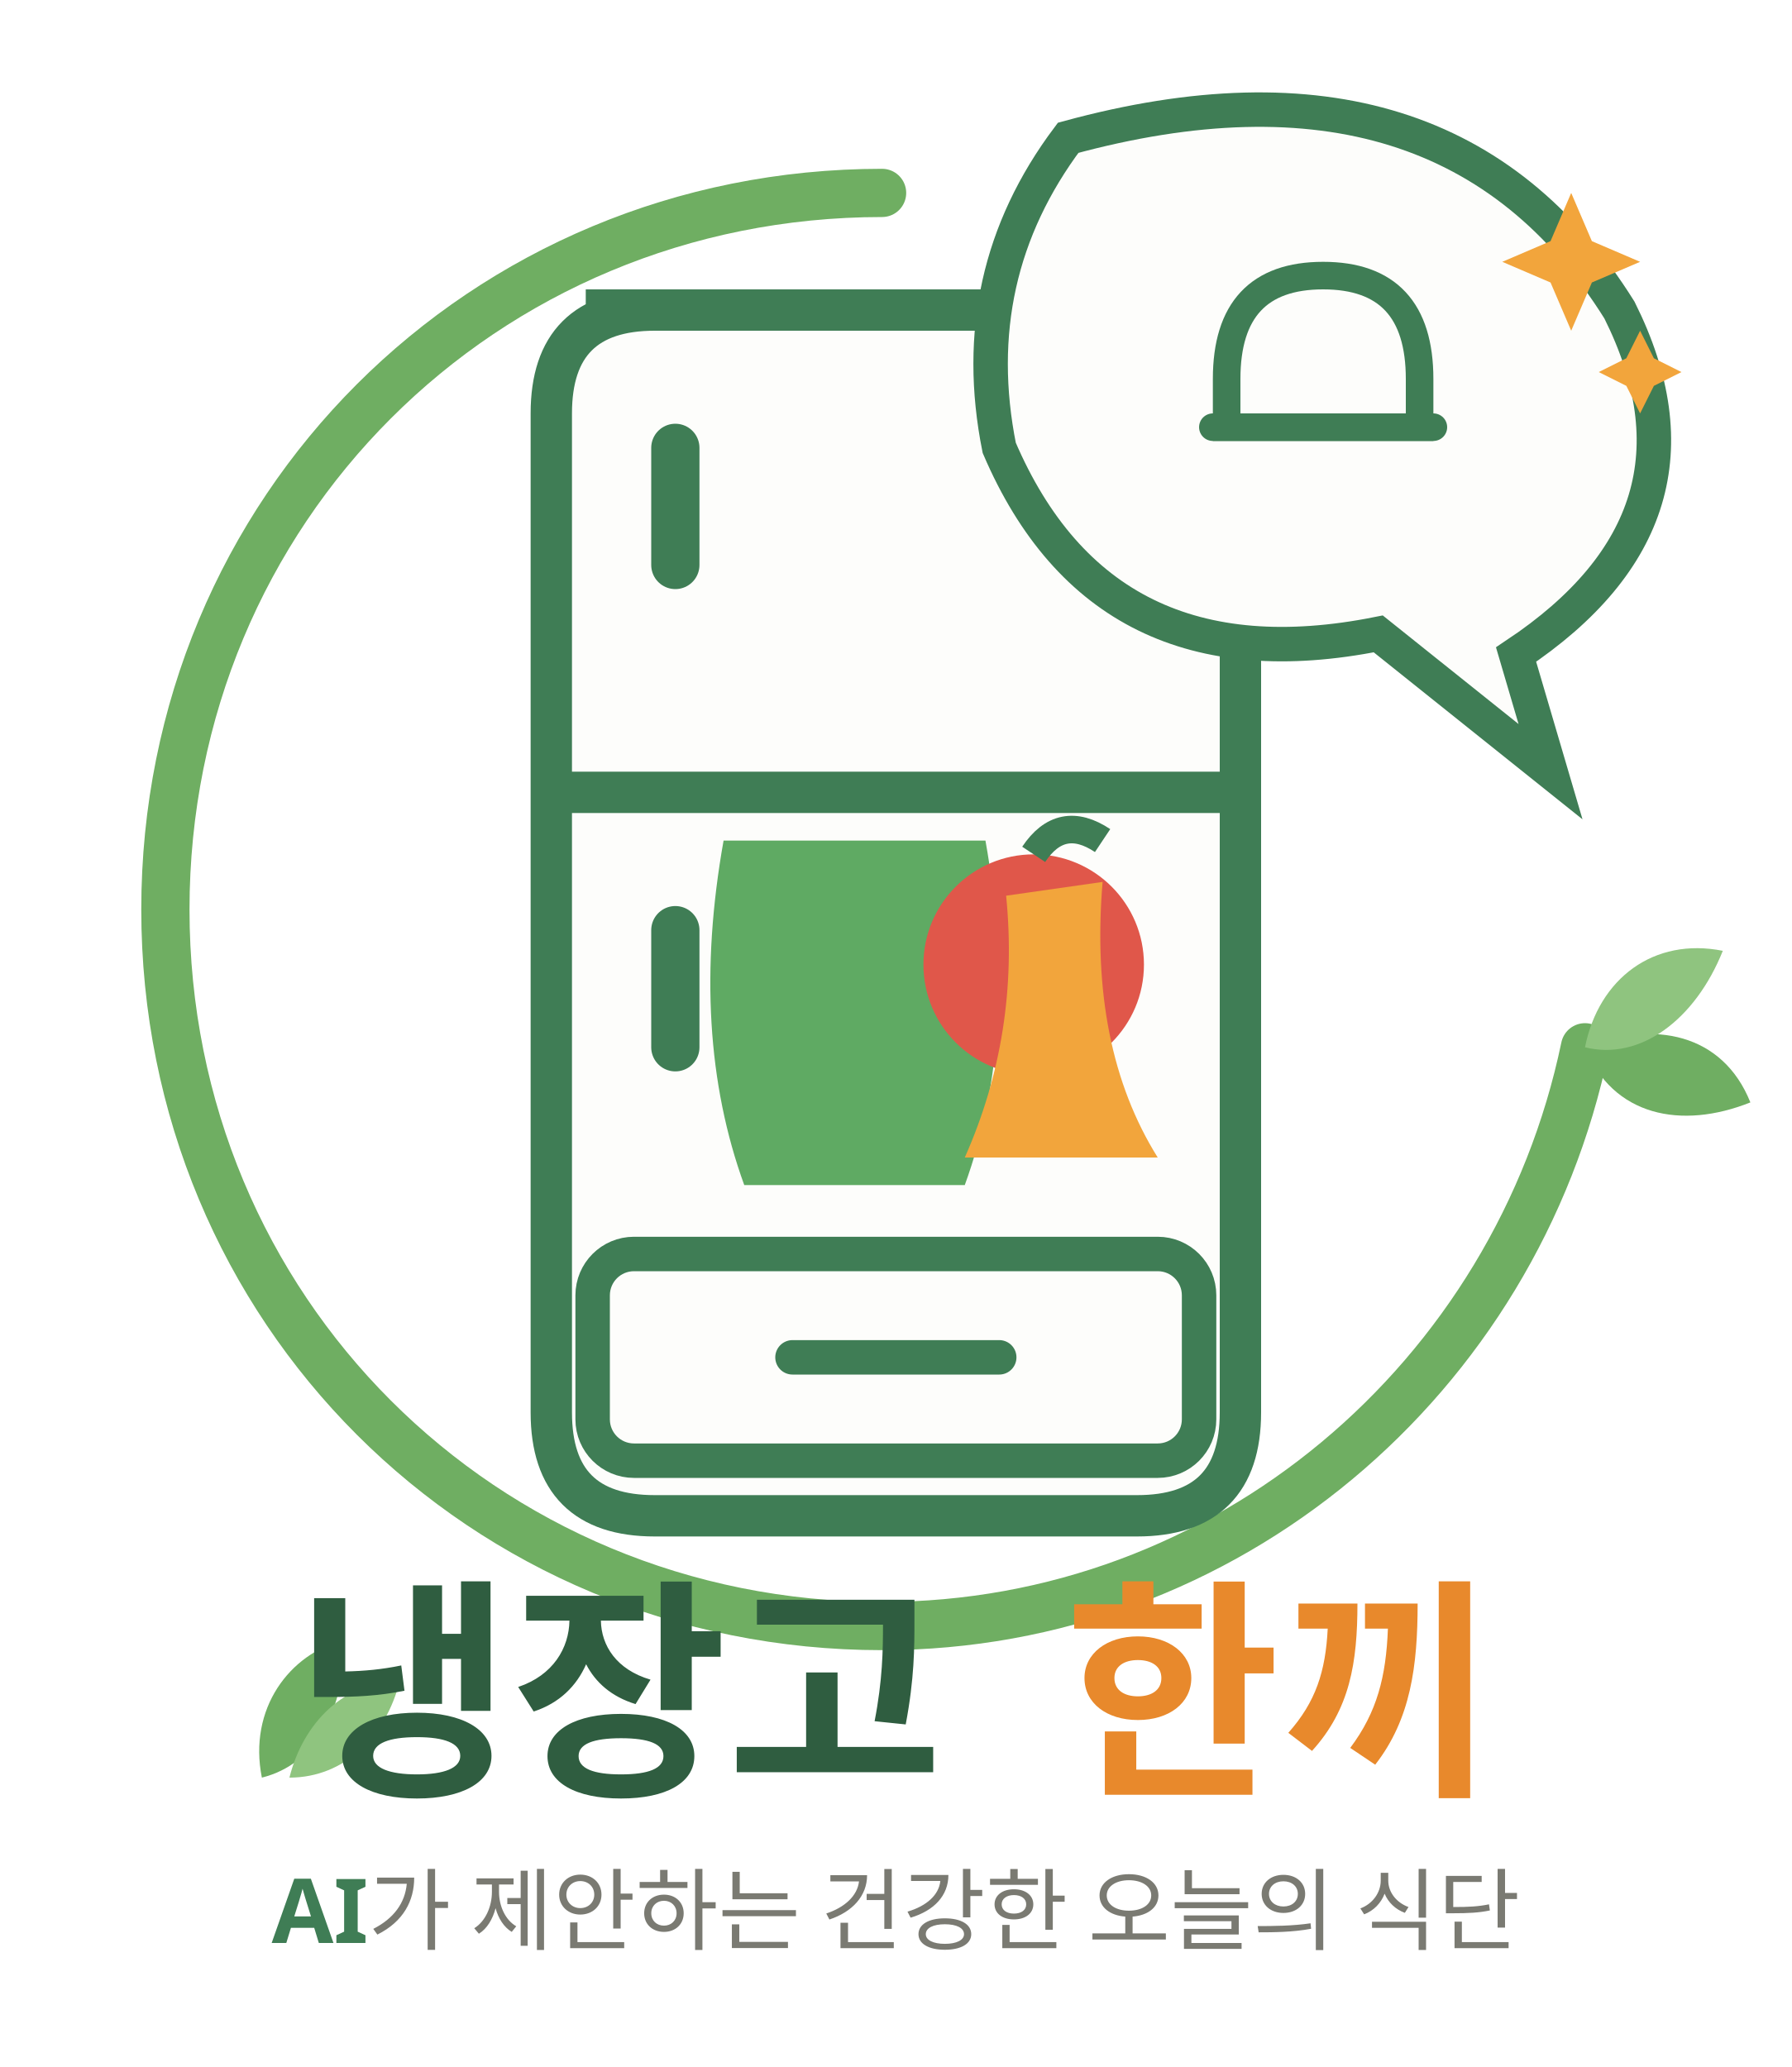
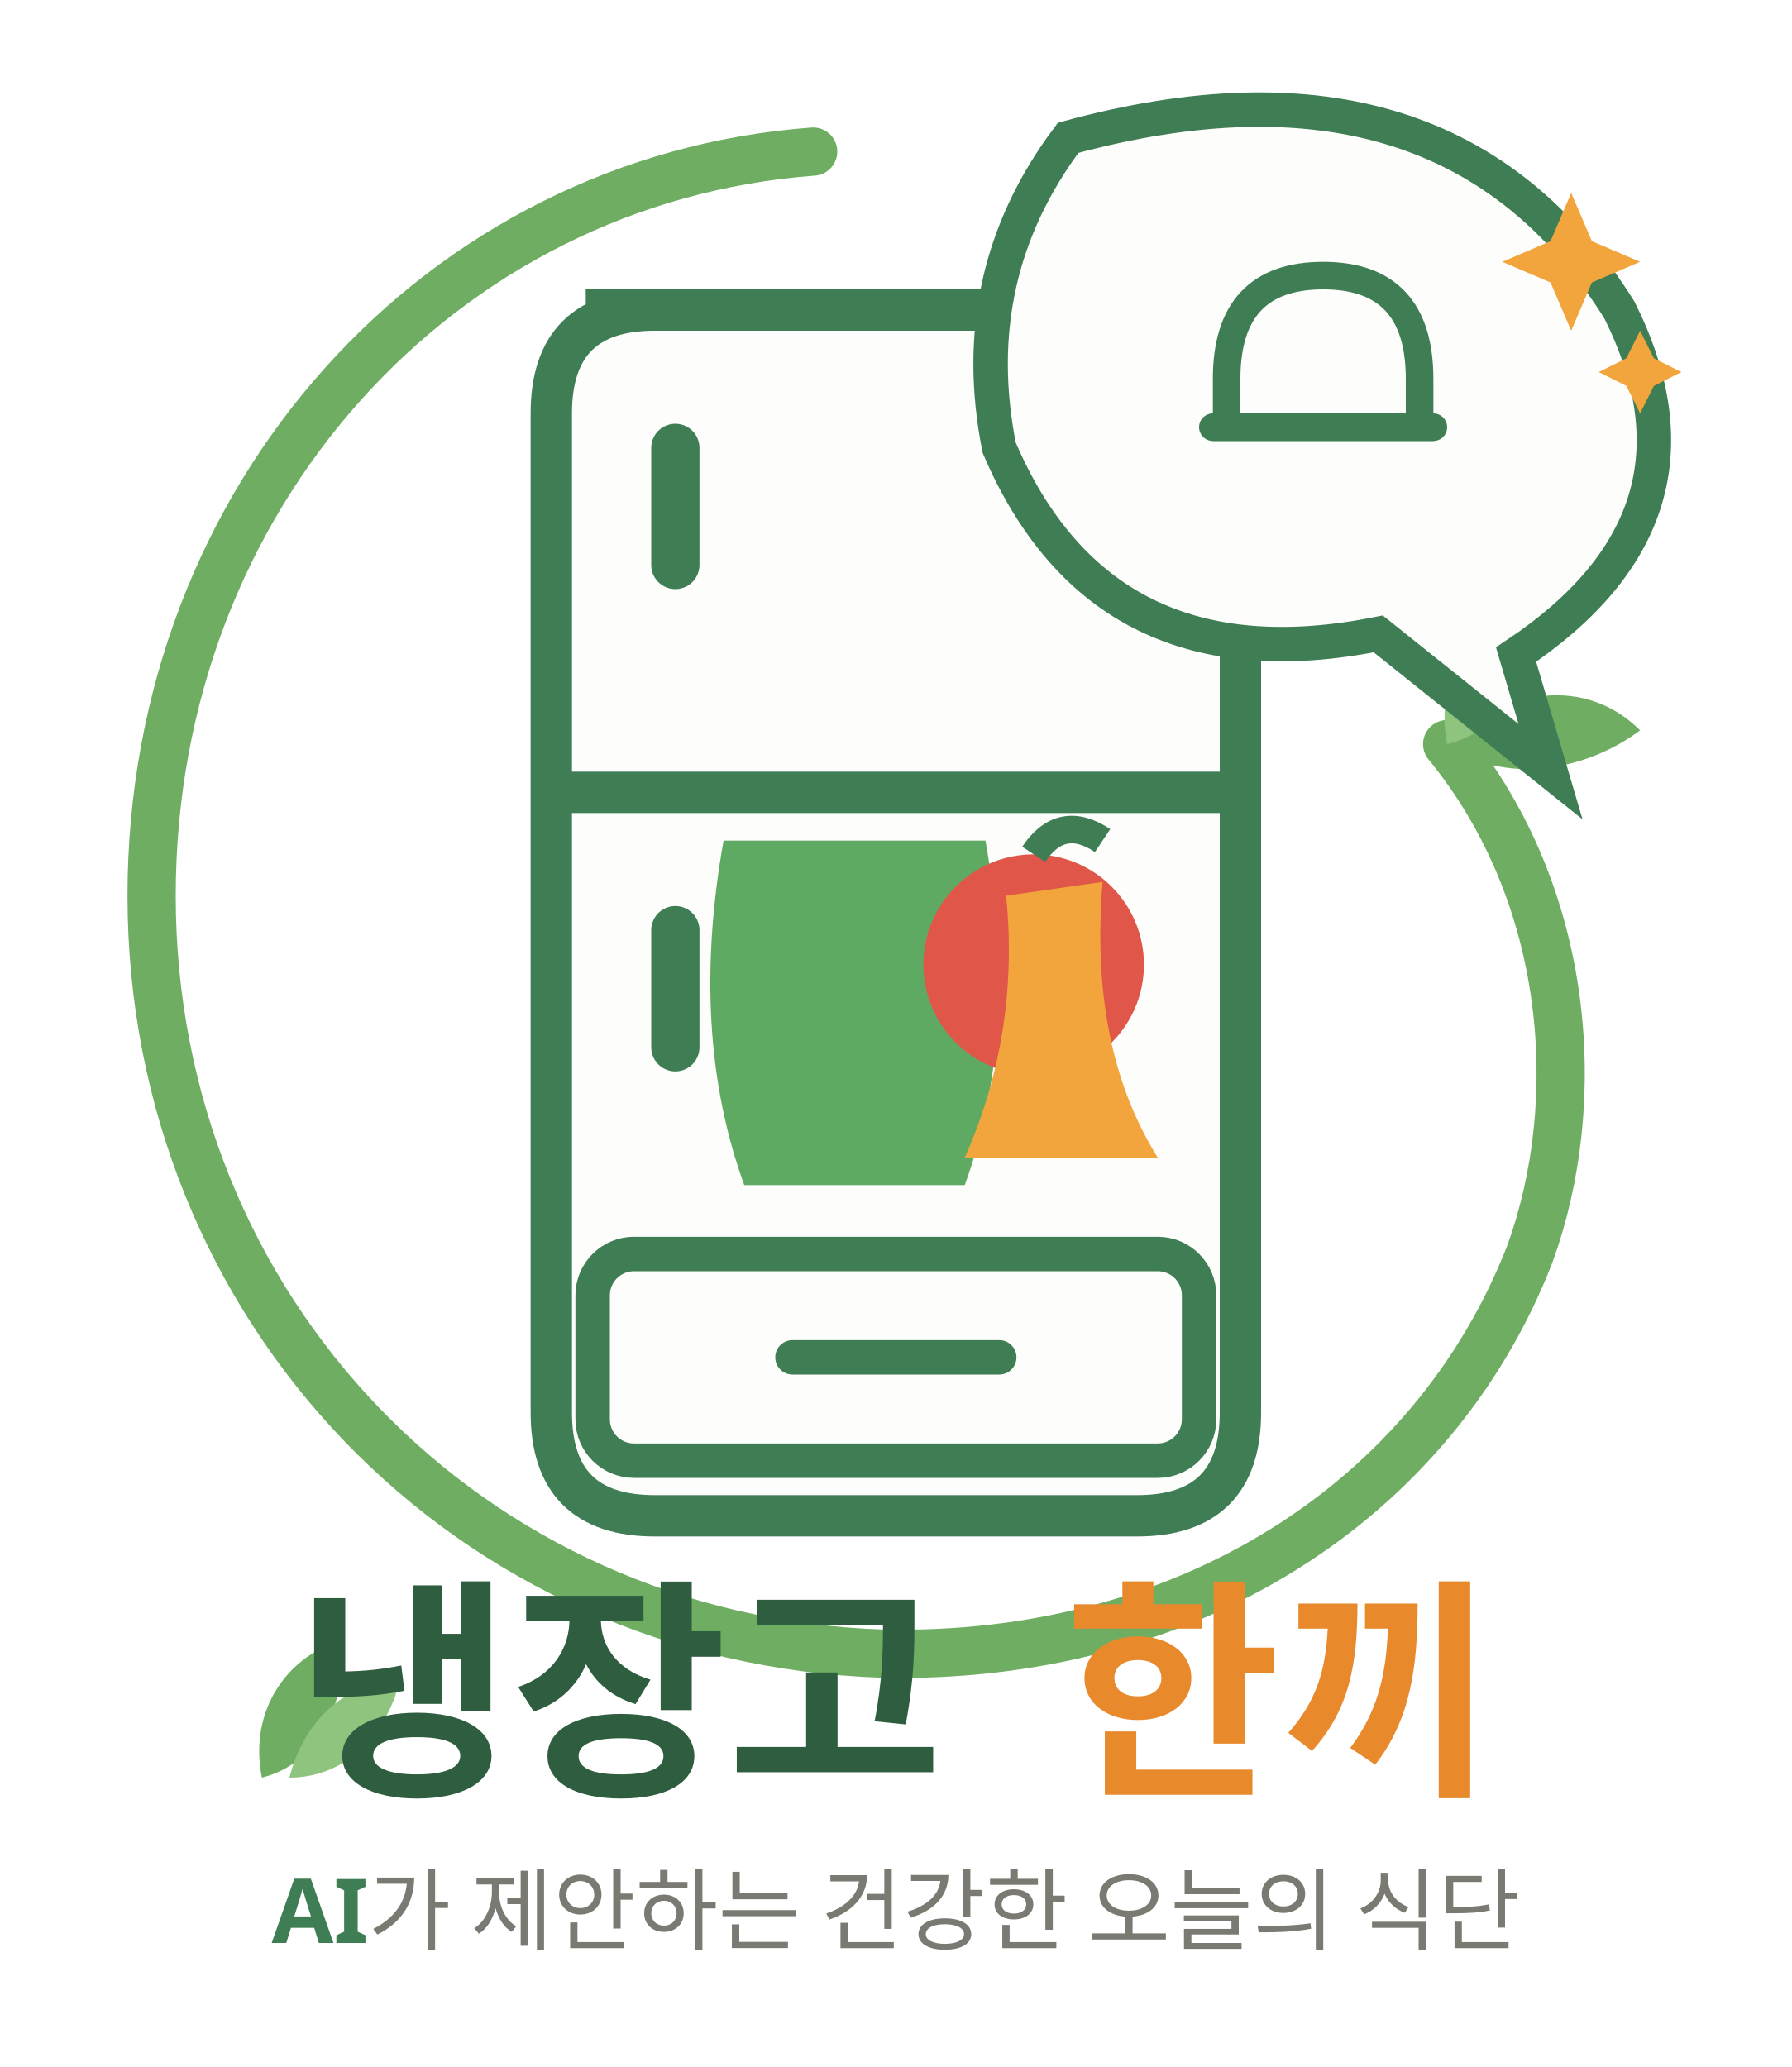
<svg xmlns="http://www.w3.org/2000/svg" viewBox="0 0 260 300">
-   <path d="M128 28            C70 28, 24 74, 24 132            C24 190, 70 236, 128 236            C178 236, 220 200, 230 152" fill="none" stroke="#6fae62" stroke-width="7" stroke-linecap="round" />
-   <path d="M230 152 C240 148, 250 150, 254 160 C244 164, 234 162, 230 152 Z" fill="#6fae62" />
-   <path d="M230 152 C232 142, 240 136, 250 138 C246 148, 238 154, 230 152 Z" fill="#8fc47f" />
+   <path d="M118 22            C64 26, 22 72, 22 130            C22 190, 68 238, 128 240            C172 241, 208 218, 222 182            C230 160, 228 130, 210 108" fill="none" stroke="#6fae62" stroke-width="7" stroke-linecap="round" />
+   <path d="M210 108 C218 100, 230 98, 238 106 C230 112, 218 114, 210 108 Z" fill="#6fae62" />
+   <path d="M210 108 C208 98, 214 88, 224 86 C224 98, 218 106, 210 108 Z" fill="#8fc47f" />
  <g>
    <path d="M85 45 L165 45 Q180 45 180 60 L180 205 Q180 220 165 220 L95 220 Q80 220 80 205 L80 60 Q80 45 95 45 Z" fill="#fdfdfb" stroke="#3f7d55" stroke-width="6" />
    <line x1="80" y1="115" x2="180" y2="115" stroke="#3f7d55" stroke-width="6" />
    <line x1="98" y1="65" x2="98" y2="82" stroke="#3f7d55" stroke-width="7" stroke-linecap="round" />
    <line x1="98" y1="135" x2="98" y2="152" stroke="#3f7d55" stroke-width="7" stroke-linecap="round" />
    <rect x="86" y="182" width="88" height="30" rx="6" fill="#fdfdfb" stroke="#3f7d55" stroke-width="5" />
    <line x1="115" y1="197" x2="145" y2="197" stroke="#3f7d55" stroke-width="5" stroke-linecap="round" />
    <path d="M105 122 Q100 150 108 172 L140 172 Q148 150 143 122 Z" fill="#5faa63" />
    <circle cx="150" cy="140" r="16" fill="#e0574a" />
    <path d="M150 124 Q154 118 160 122" stroke="#3f7d55" stroke-width="4" fill="none" />
    <path d="M160 128 Q158 152 168 168 L140 168 Q148 150 146 130 Z" fill="#f2a53c" />
  </g>
  <g>
    <path d="M155 20 Q210 5 235 45 Q250 75 220 95 L225 112 L200 92 Q160 100 145 65 Q140 40 155 20 Z" fill="#fdfdfb" stroke="#3f7d55" stroke-width="5" />
    <path d="M178 55 Q178 40 192 40 Q206 40 206 55 L206 62 L178 62 Z" fill="#fdfdfb" stroke="#3f7d55" stroke-width="4" />
    <line x1="176" y1="62" x2="208" y2="62" stroke="#3f7d55" stroke-width="4" stroke-linecap="round" />
    <path d="M228 28 L231 35 L238 38 L231 41 L228 48 L225 41 L218 38 L225 35 Z" fill="#f2a53c" />
    <path d="M238 48 L240 52 L244 54 L240 56 L238 60 L236 56 L232 54 L236 52 Z" fill="#f2a53c" />
  </g>
  <g transform="translate(38, 238)">
    <path d="M0 20 C-2 10, 4 2, 12 0 C12 10, 8 18, 0 20 Z" fill="#6fae62" />
    <path d="M4 20 C6 12, 12 6, 20 6 C18 14, 12 20, 4 20 Z" fill="#8fc47f" />
  </g>
  <text x="130" y="258" text-anchor="middle" font-family="Pretendard, 'Malgun Gothic', sans-serif" font-weight="700" font-size="34">
    <tspan fill="#2f5d40">냉장고</tspan>
    <tspan fill="#2f5d40"> </tspan>
    <tspan fill="#e8892c">한끼</tspan>
  </text>
  <text x="130" y="282" text-anchor="middle" font-family="Pretendard, 'Malgun Gothic', sans-serif" font-size="13" fill="#7a7a72">
    <tspan fill="#3f7d55" font-weight="600">AI</tspan>가 제안하는 건강한 오늘의 식단
  </text>
</svg>
